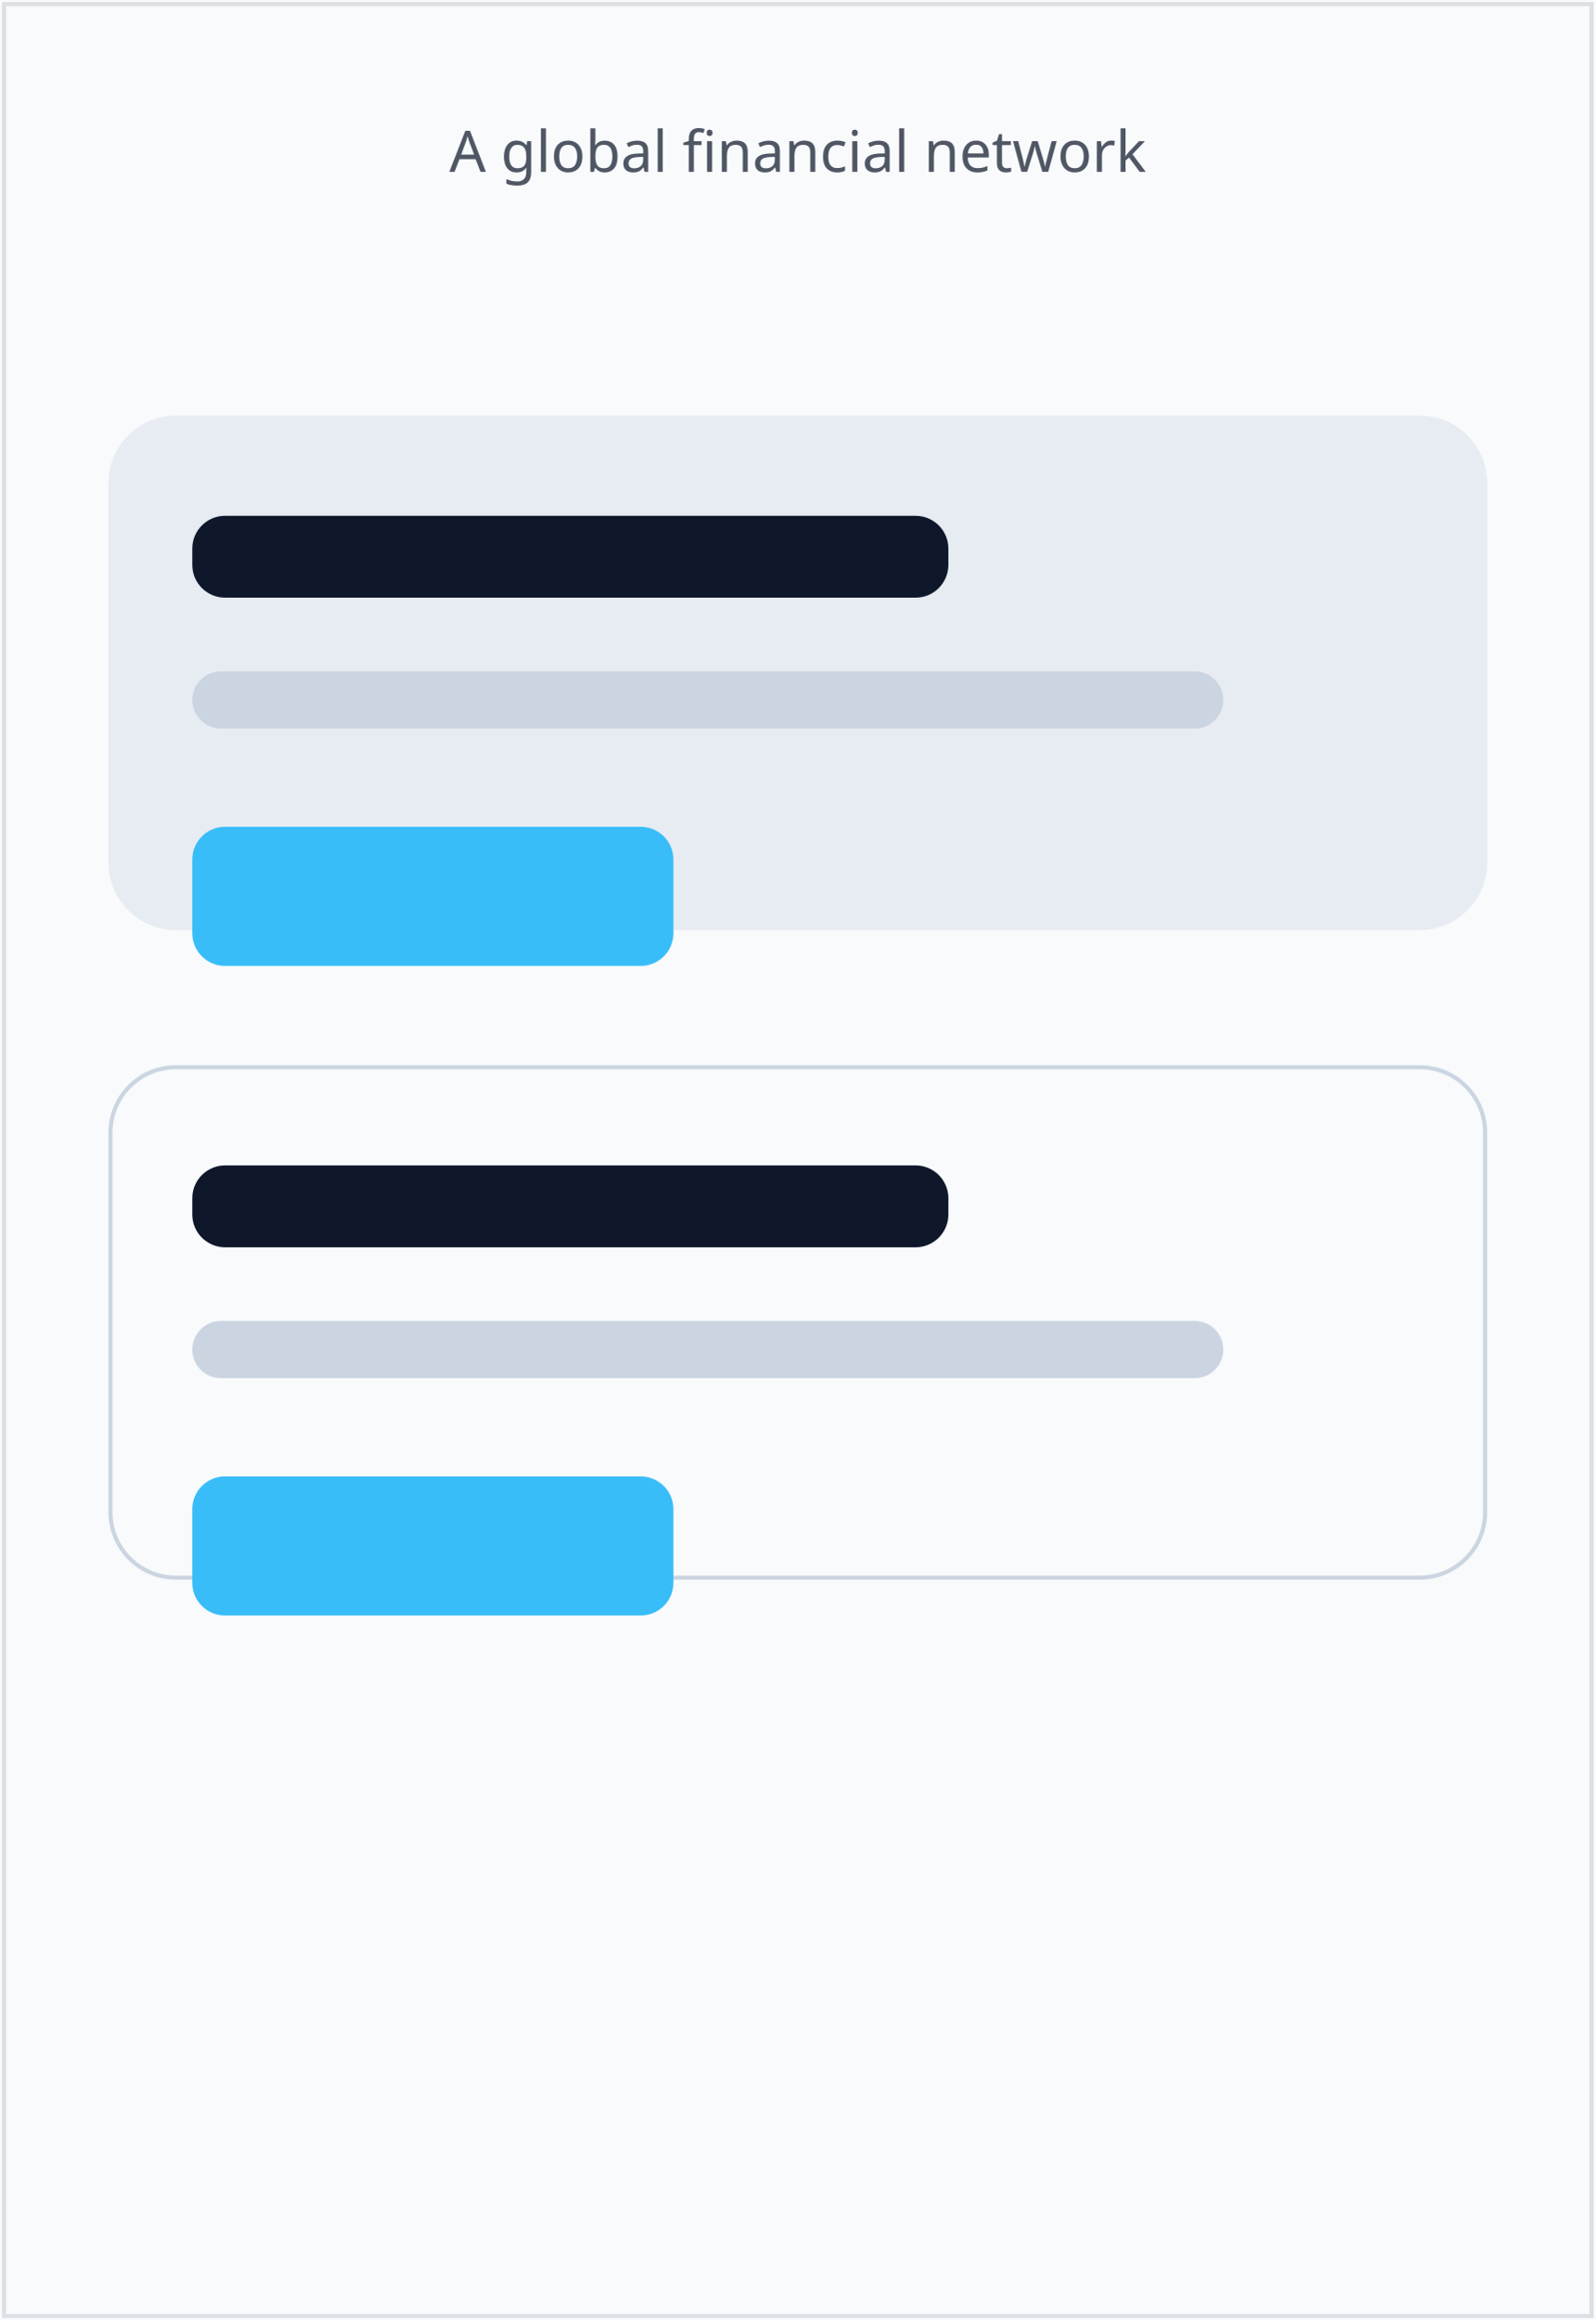
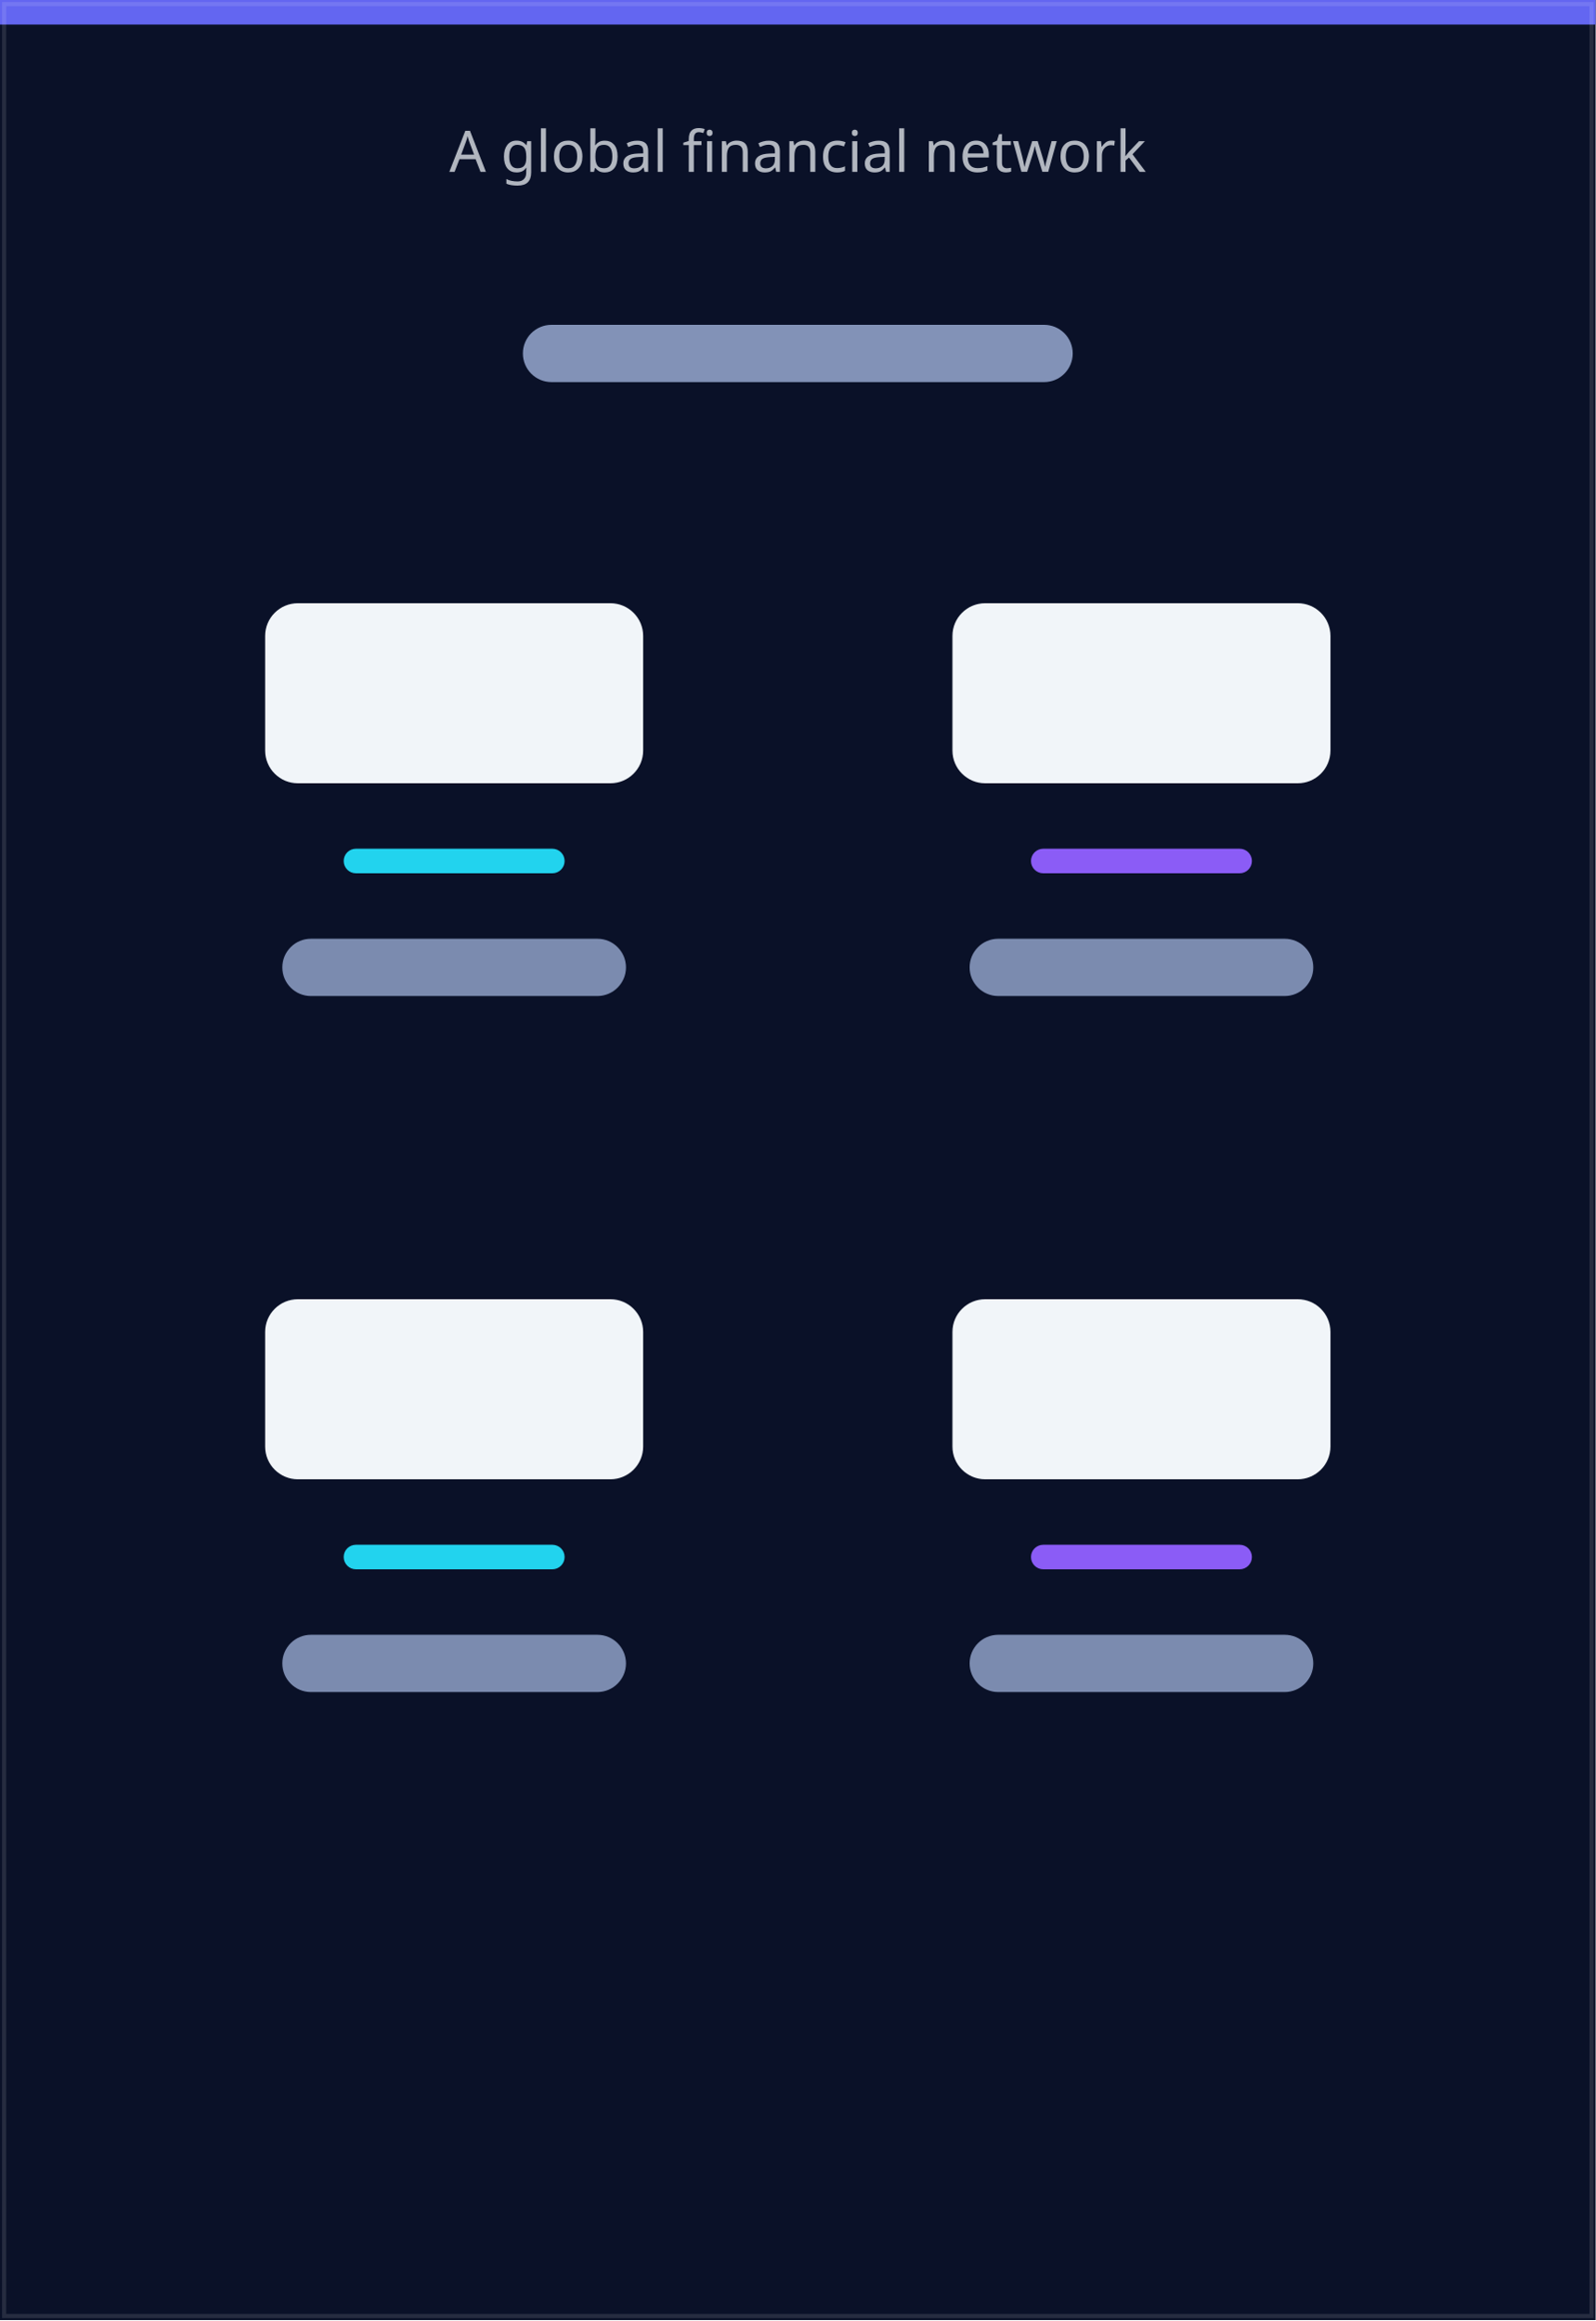
<svg xmlns="http://www.w3.org/2000/svg" width="390" height="567" viewBox="0 0 390 567">
-   <rect width="390" height="567" fill="#f8fafc" />
-   <rect x="27" y="102.06" width="336" height="124.74" rx="16" fill="#cbd5e1" opacity="0.38" stroke="#cbd5e1" />
-   <rect x="47" y="126.06" width="184.8" height="20" rx="8" fill="#0f172a" opacity="1" />
-   <rect x="47" y="164.06" width="252" height="14" rx="7" fill="#cbd5e1" opacity="1" />
-   <rect x="47" y="202.06" width="117.6" height="34" rx="8" fill="#38bdf8" opacity="1" />
-   <rect x="27" y="260.82" width="336" height="124.74" rx="16" fill="#f8fafc" opacity="1" stroke="#cbd5e1" />
-   <rect x="47" y="284.82" width="184.8" height="20" rx="8" fill="#0f172a" opacity="1" />
-   <rect x="47" y="322.82" width="252" height="14" rx="7" fill="#cbd5e1" opacity="1" />
-   <rect x="47" y="360.82" width="117.6" height="34" rx="8" fill="#38bdf8" opacity="1" />
-   <text x="195" y="42" text-anchor="middle" font-family="sans-serif" font-size="14" fill="#0f172a" opacity="0.72">A global financial network</text>
-   <rect x="1" y="1" width="388" height="565" fill="none" stroke="#0f172a" stroke-opacity="0.12" />
+   <rect width="390" height="567" fill="#0a1128" />
+   <rect width="390" height="6" fill="#6366f1" />
+   <rect x="127.8" y="79.38" width="134.4" height="14" rx="7" fill="#8fa0c7" opacity="0.9" />
+   <rect x="64.8" y="147.42" width="92.4" height="44" rx="8" fill="#f1f5f9" opacity="1" />
+   <rect x="84" y="207.42" width="54" height="6" rx="3" fill="#22d3ee" />
+   <rect x="69" y="229.42" width="84" height="14" rx="7" fill="#8fa0c7" opacity="0.85" />
+   <rect x="232.8" y="147.42" width="92.4" height="44" rx="8" fill="#f1f5f9" opacity="1" />
+   <rect x="252" y="207.42" width="54" height="6" rx="3" fill="#8b5cf6" />
+   <rect x="237" y="229.42" width="84" height="14" rx="7" fill="#8fa0c7" opacity="0.85" />
+   <rect x="64.8" y="317.52" width="92.4" height="44" rx="8" fill="#f1f5f9" opacity="1" />
+   <rect x="84" y="377.52" width="54" height="6" rx="3" fill="#22d3ee" />
+   <rect x="69" y="399.52" width="84" height="14" rx="7" fill="#8fa0c7" opacity="0.85" />
+   <rect x="232.8" y="317.52" width="92.4" height="44" rx="8" fill="#f1f5f9" opacity="1" />
+   <rect x="252" y="377.52" width="54" height="6" rx="3" fill="#8b5cf6" />
+   <rect x="237" y="399.52" width="84" height="14" rx="7" fill="#8fa0c7" opacity="0.85" />
+   <text x="195" y="42" text-anchor="middle" font-family="sans-serif" font-size="14" fill="#f1f5f9" opacity="0.72">A global financial network</text>
+   <rect x="1" y="1" width="388" height="565" fill="none" stroke="#f1f5f9" stroke-opacity="0.12" />
</svg>
